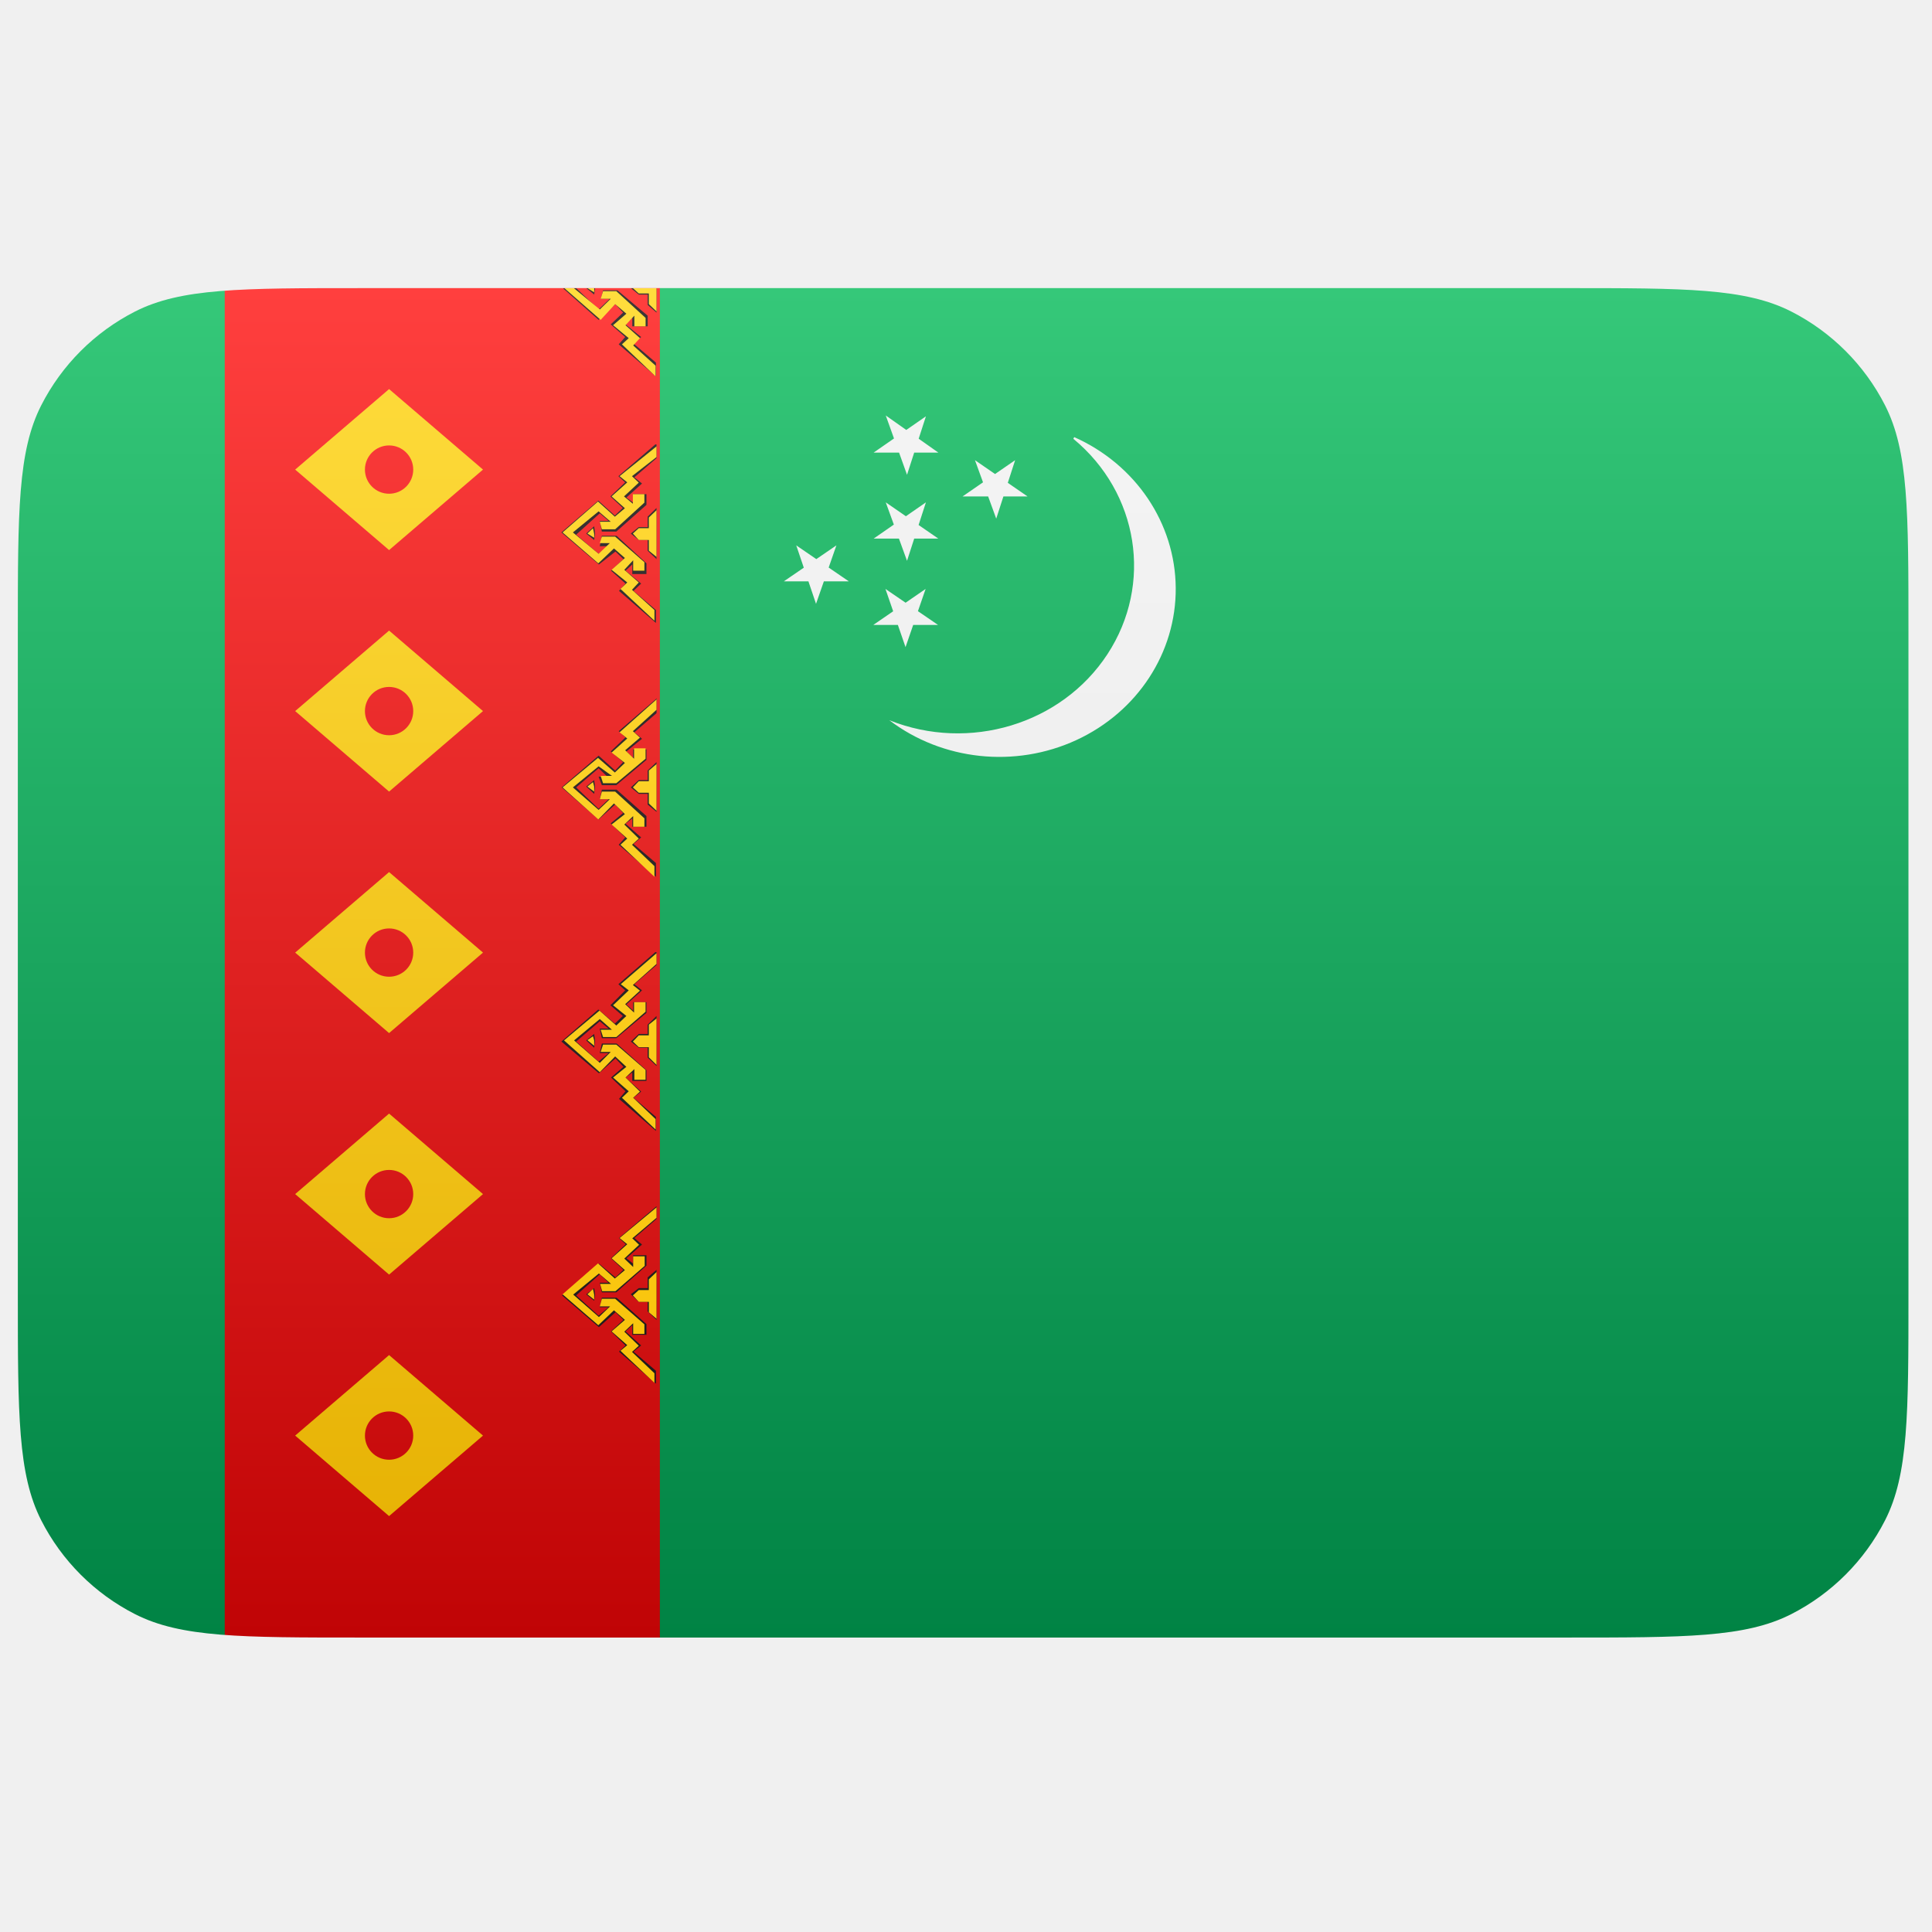
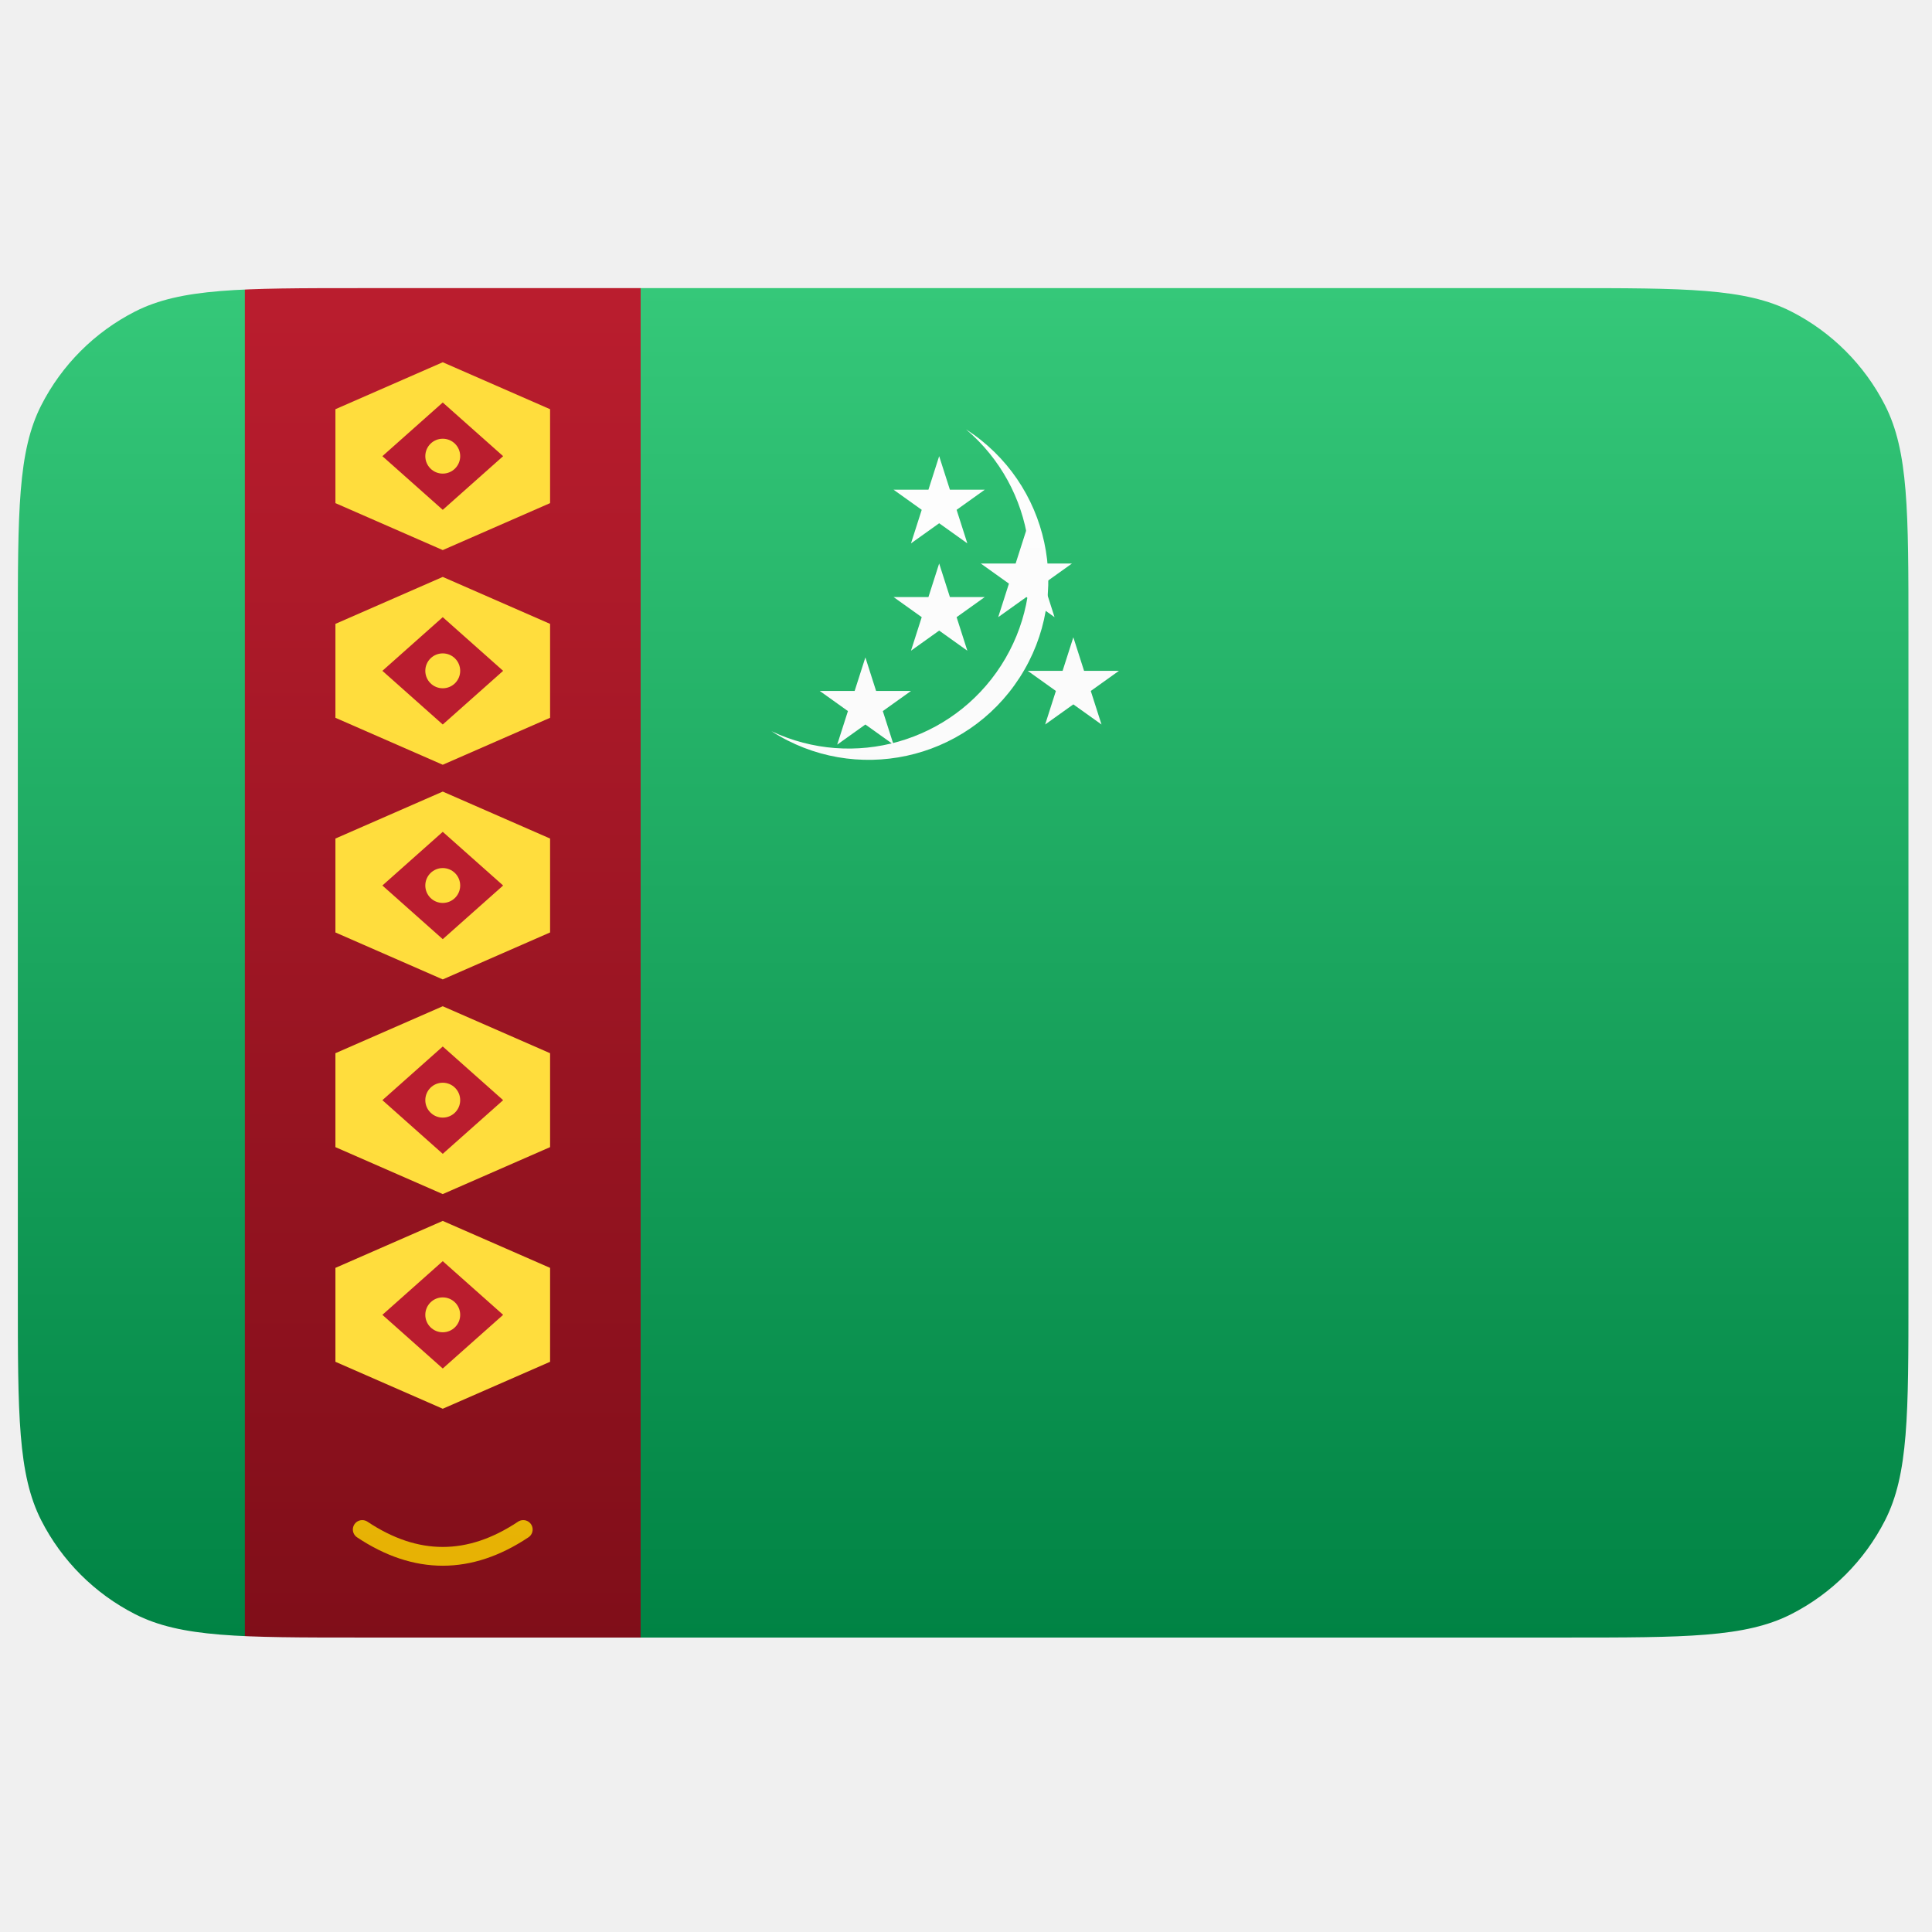
<svg xmlns="http://www.w3.org/2000/svg" viewBox="0 0 144 144" width="144" height="144">
  <defs>
    <mask id="tm-board" maskUnits="userSpaceOnUse" maskContentUnits="userSpaceOnUse" x="0" y="0" width="144" height="144" mask-type="alpha">
      <path d="M 116.645 21.474 c 8.961 0 13.441 0 16.864 1.744 a 16 16 0 0 1 6.992 6.992 c 1.744 3.423 1.744 7.903 1.744 16.864 L 142.245 96.453 c 0 8.961 0 13.441 -1.744 16.864 a 16 16 0 0 1 -6.992 6.992 c -3.423 1.744 -7.903 1.744 -16.864 1.744 L 26.929 122.053 c -8.961 0 -13.441 0 -16.864 -1.744 a 16 16 0 0 1 -6.992 -6.992 c -1.744 -3.423 -1.744 -7.903 -1.744 -16.864 L 1.329 47.075 c 0 -8.961 0 -13.441 1.744 -16.864 a 16 16 0 0 1 6.992 -6.992 c 3.423 -1.744 7.903 -1.744 16.864 -1.744 Z" fill="#FFFFFF" />
    </mask>
    <linearGradient id="tm-white" x1="72" y1="21.474" x2="72" y2="122.053" gradientUnits="userSpaceOnUse">
-       <stop stop-color="#F5F5F5" />
-       <stop offset="1" stop-color="#E6E6E6" />
+       <stop stop-color="#FFFFFF" />
+       <stop offset="1" stop-color="#F2F2F2" />
    </linearGradient>
    <linearGradient id="tm-green" x1="72" y1="21.474" x2="72" y2="122.053" gradientUnits="userSpaceOnUse">
      <stop stop-color="#35C879" />
      <stop offset="1" stop-color="#008344" />
    </linearGradient>
-     <linearGradient id="tm-red" x1="72" y1="21.474" x2="72" y2="122.053" gradientUnits="userSpaceOnUse">
-       <stop stop-color="#FF3F3E" />
-       <stop offset="1" stop-color="#C00405" />
+     <linearGradient id="tm-red" x1="33" y1="21.474" x2="33" y2="122.053" gradientUnits="userSpaceOnUse">
+       <stop stop-color="#BA1D2E" />
+       <stop offset="1" stop-color="#800E19" />
    </linearGradient>
-     <linearGradient id="tm-black" x1="72" y1="21.474" x2="72" y2="122.053" gradientUnits="userSpaceOnUse">
-       <stop stop-color="#3D3838" />
-       <stop offset="1" stop-color="#181616" />
-     </linearGradient>
-     <linearGradient id="tm-yellow" x1="72" y1="21.474" x2="72" y2="121.026" gradientUnits="userSpaceOnUse">
-       <stop stop-color="#FFDD3D" />
-       <stop offset="1" stop-color="#F7BE00" />
-     </linearGradient>
-     <linearGradient id="tm-simple-red" x1="72" y1="21.474" x2="72" y2="122.053" gradientUnits="userSpaceOnUse">
-       <stop stop-color="#FF3F3E" />
-       <stop offset="1" stop-color="#C00405" />
-     </linearGradient>
-     <linearGradient id="tm-simple-gold" x1="72" y1="21.474" x2="72" y2="122.053" gradientUnits="userSpaceOnUse">
+     <linearGradient id="tm-gold" x1="33" y1="21.474" x2="33" y2="122.053" gradientUnits="userSpaceOnUse">
      <stop stop-color="#FFDD3D" />
      <stop offset="1" stop-color="#E5AF00" />
    </linearGradient>
  </defs>
  <g mask="url(#tm-board)">
-     <path d="M1.329 21.474h140.916v100.578h-140.916Z" fill="url(#tm-white)" stroke="url(#tm-white)" stroke-width=".5" stroke-linejoin="round" />
-     <path d="M 1.329,21.474 l 140.916,0 l 0,100.578 L 1.329,122.053 Z" fill="url(#tm-green)" stroke="url(#tm-green)" stroke-width=".5" stroke-linejoin="round" />
-     <path d="M 80.066,32.58 A 13.145,12.509 0 1,1 66.283,53.68 a 13.145,12.509 0 0,0 13.717,-20.975 Z M 67.604,41.8 l 1.409,-4.358 l -3.897,2.703 l 4.822,0 l -3.919,-2.703 Z m 0,-6.412 l 1.409,-4.358 l -3.897,2.703 l 4.822,0 l -3.919,-2.766 Z M 74.253,38.657 l 1.409,-4.358 l -3.919,2.703 l 4.844,0 L 72.668,34.298 Z m -13.431,6.349 l 1.519,-4.358 l -3.919,2.682 l 4.844,0 l -3.919,-2.682 Z m 6.671,3.227 l 1.497,-4.337 l -3.897,2.682 l 4.822,0 L 65.996,43.895 z" fill="url(#tm-white)" />
-     <path d="M 20.397,21.474 l 28.536,0 l 0,100.578 L 20.397,122.053 Z" fill="url(#tm-red)" stroke="url(#tm-red)" stroke-width=".5" stroke-linejoin="round" />
-     <path d="M 41.953,21.474 l 0.991,0 l 1.673,1.592 l 0.837,-0.796 l -0.661,0 l 0.154,-0.629 l 1.079,0 l 2.246,1.886 l 0,0.796 L 47.127,24.324 l 0,-0.629 l -0.506,0.482 l 1.167,0.943 l -0.572,0.482 l 1.673,1.425 l 0,1.027 L 46.114,25.665 l 0.484,-0.545 l -1.079,-0.943 l 0.925,-0.88 l -0.594,-0.629 l -1.233,1.173 Z m 6.98,0 l 0,1.823 l -0.661,-0.566 L 48.272,21.956 l -0.661,0 L 47.017,21.474 Z m -5.24,0 l 0.661,0 l -0.066,0.482 z" fill="url(#tm-black)" />
-     <path d="M 42.107,21.474 l 0.661,0 l 1.938,1.592 l 0.815,-0.796 l -0.749,0 l 0.176,-0.566 l 0.991,0 l 2.18,1.991 l 0,0.629 l -0.837,0 L 47.281,23.528 l -0.661,0.712 l 1.079,0.964 l -0.506,0.545 l 1.673,1.509 l 0,0.796 L 46.356,25.665 l 0.506,-0.461 l -1.167,-0.964 l 0.991,-0.859 l -0.837,-0.712 l -1.079,1.173 L 42.063,21.474 Z m 6.826,0 l 0,1.739 l -0.572,-0.545 L 48.36,21.873 l -0.749,0 l -0.44,-0.398 Z m -5.152,0 l 0.506,0 l 0,0.314 z" fill="url(#tm-yellow)" />
-     <path d="M 48.932,33.125 l 0,1.027 l -1.651,1.425 l 0.572,0.461 l -1.167,1.048 l 0.506,0.377 l 0,-0.629 l 0.991,0 l 0,0.796 l -2.246,1.991 l -1.079,0 l -0.154,-0.796 l 0.661,0 l -0.661,-0.566 l -1.761,1.592 l 1.673,1.425 l 0.749,-0.566 l -0.661,0 l 0.154,-0.775 l 1.101,0 l 2.224,2.053 l 0,0.796 L 47.127,42.784 l 0,-0.712 l -0.506,0.461 l 1.167,0.964 l -0.572,0.545 l 1.673,1.425 l 0,0.964 l -2.752,-2.389 l 0.484,-0.545 l -1.079,-0.964 l 0.925,-0.859 l -0.594,-0.566 l -1.233,0.964 L 41.842,39.683 l 2.752,-2.368 l 1.233,1.111 l 0.594,-0.566 l -0.925,-0.859 l 1.101,-1.048 l -0.506,-0.461 l 2.752,-2.368 z m 0,4.736 l 0,3.814 l -0.661,-0.629 l 0,-0.796 l -0.661,0 l -0.594,-0.482 l 0.594,-0.482 l 0.661,0 l 0,-0.775 z m -4.646,1.362 l 0.066,0.545 l -0.066,0.482 l -0.594,-0.482 z" fill="url(#tm-black)" />
-     <path d="M 48.932,33.271 l 0,0.796 l -1.828,1.425 l 0.506,0.482 l -1.101,1.027 l 0.661,0.545 l 0,-0.712 l 0.859,0 l 0,0.629 l -2.18,1.991 l -0.991,0 l -0.154,-0.566 l 0.815,0 l -0.903,-0.775 l -1.916,1.572 l 1.916,1.592 l 0.837,-0.796 L 44.705,40.48 l 0.154,-0.482 l 0.991,0 l 2.18,1.907 l 0,0.629 l -0.837,0 l 0,-0.775 l -0.661,0.712 l 1.079,0.943 l -0.506,0.545 l 1.673,1.509 l 0,0.796 L 46.246,43.895 l 0.506,-0.482 l -1.167,-0.943 l 0.991,-0.88 l -0.815,-0.712 l -1.167,1.111 l -2.664,-2.305 l 2.642,-2.305 l 1.255,1.131 l 0.749,-0.629 l -0.991,-0.88 l 1.167,-1.048 l -0.572,-0.461 z m 0,4.757 l 0,3.478 l -0.572,-0.461 l 0,-0.796 l -0.749,0 l -0.44,-0.482 l 0.44,-0.398 l 0.749,0 l 0,-0.796 z m -4.734,1.341 l 0.088,0.419 l 0,0.293 l -0.506,-0.314 Z" fill="url(#tm-yellow)" />
-     <path d="M 48.932,52.046 l 0,1.111 l -1.651,1.425 l 0.572,0.482 l -1.167,0.943 l 0.506,0.482 l 0,-0.629 l 0.991,0 l 0,0.775 l -2.246,1.886 l -1.079,0 l -0.242,-0.629 l 0.661,0 l -0.661,-0.629 l -1.673,1.425 l 1.673,1.592 l 0.749,-0.712 l -0.661,0 l 0.154,-0.712 l 1.101,0 l 2.224,1.97 l 0,0.796 L 47.127,61.622 l 0,-0.629 l -0.506,0.398 l 1.167,1.027 l -0.572,0.482 l 1.673,1.425 l 0,1.027 L 46.114,62.963 l 0.484,-0.545 l -1.079,-1.048 l 0.925,-0.775 l -0.594,-0.629 l -1.233,1.111 l -2.752,-2.389 l 2.752,-2.368 l 1.233,1.111 l 0.594,-0.629 l -0.925,-0.796 l 1.101,-1.048 l -0.506,-0.461 l 2.752,-2.368 z m 0,4.757 l 0,3.709 l -0.661,-0.545 l 0,-0.796 l -0.661,0 l -0.594,-0.482 l 0.594,-0.545 l 0.661,0 l 0,-0.712 z m -4.646,1.341 l 0.066,0.482 l -0.066,0.545 l -0.594,-0.545 z" fill="url(#tm-black)" />
-     <path d="M 48.932,52.13 l 0,0.775 l -1.761,1.592 l 0.528,0.482 l -1.101,0.943 l 0.661,0.629 l 0,-0.775 l 0.859,0 l 0,0.775 l -2.18,1.823 l -0.991,0 l -0.176,-0.545 l 0.837,0 l -0.991,-0.712 l -1.916,1.572 l 1.916,1.676 l 0.837,-0.796 L 44.705,59.568 l 0.154,-0.566 l 0.991,0 l 2.18,1.991 l 0,0.629 l -0.837,0 l 0,-0.796 l -0.661,0.629 l 1.079,1.048 l -0.506,0.461 l 1.673,1.592 l 0,0.796 L 46.246,62.963 l 0.506,-0.461 l -1.167,-1.048 l 0.991,-0.775 l -0.815,-0.796 l -1.167,1.194 l -2.664,-2.389 l 2.642,-2.2 l 1.255,1.09 l 0.749,-0.712 l -0.991,-0.775 l 1.167,-1.048 l -0.572,-0.461 z m 0,4.736 l 0,3.562 l -0.572,-0.545 l 0,-0.796 l -0.749,0 l -0.44,-0.398 l 0.44,-0.461 l 0.749,0 l 0,-0.796 l 0.572,-0.482 z m -4.734,1.425 l 0.088,0.335 l 0,0.377 l -0.506,-0.377 Z" fill="url(#tm-yellow)" />
-     <path d="M 48.932,70.967 l 0,0.964 l -1.651,1.425 l 0.572,0.461 l -1.167,1.048 l 0.506,0.461 l 0,-0.629 l 0.991,0 l 0,0.796 l -2.246,1.886 l -1.079,0 l -0.154,-0.712 l 0.661,0 l -0.661,-0.545 l -1.761,1.509 l 1.673,1.488 l 0.749,-0.629 l -0.661,0 l 0.154,-0.712 l 1.101,0 l 2.224,1.991 l 0,0.796 L 47.127,80.564 l 0,-0.629 l -0.506,0.377 l 1.167,1.048 l -0.572,0.461 l 1.673,1.425 l 0,1.048 l -2.752,-2.389 l 0.484,-0.566 l -1.079,-1.027 l 0.925,-0.796 l -0.594,-0.629 l -1.233,1.111 L 41.842,77.631 l 2.752,-2.389 l 1.233,1.048 l 0.594,-0.566 l -0.925,-0.796 l 1.101,-1.111 l -0.506,-0.461 l 2.752,-2.389 z m 0,4.757 l 0,3.73 l -0.661,-0.629 l 0,-0.733 l -0.661,0 l -0.594,-0.461 l 0.594,-0.566 l 0.661,0 L 48.272,76.373 z m -4.646,1.341 l 0.066,0.482 l -0.066,0.545 l -0.594,-0.545 z" fill="url(#tm-black)" />
-     <path d="M 48.932,71.051 l 0,0.796 l -1.761,1.572 l 0.528,0.419 l -1.101,1.006 l 0.661,0.629 L 47.259,74.697 l 0.859,0 l 0,0.712 l -2.18,1.886 l -0.991,0 l -0.176,-0.545 l 0.837,0 L 44.705,75.954 l -1.916,1.592 l 1.916,1.676 l 0.815,-0.817 l -0.749,0 l 0.176,-0.545 l 0.991,0 l 2.18,1.886 l 0,0.733 l -0.837,0 l 0,-0.796 l -0.661,0.629 l 1.079,1.048 l -0.506,0.461 l 1.673,1.592 l 0,0.775 L 46.356,81.821 l 0.506,-0.482 l -1.167,-1.027 l 0.991,-0.796 l -0.837,-0.775 l -1.145,1.173 l -2.664,-2.368 l 2.642,-2.221 l 1.255,1.111 l 0.749,-0.712 l -0.991,-0.796 l 1.167,-1.111 l -0.594,-0.461 z m 0,4.757 l 0,3.562 l -0.572,-0.566 L 48.36,78.05 l -0.749,0 l -0.44,-0.419 l 0.44,-0.461 l 0.749,0 L 48.36,76.373 l 0.572,-0.461 z m -4.734,1.425 l 0.088,0.314 l 0,0.398 l -0.506,-0.419 Z" fill="url(#tm-yellow)" />
-     <path d="M 48.932,89.91 l 0,0.943 l -1.651,1.425 l 0.572,0.482 l -1.167,1.027 l 0.506,0.398 l 0,-0.629 l 0.991,0 l 0,0.775 l -2.246,1.991 l -1.079,0 l -0.154,-0.712 l 0.661,0 l -0.661,-0.629 l -1.761,1.572 l 1.673,1.509 l 0.749,-0.629 l -0.661,0 l 0.154,-0.712 l 1.101,0 l 2.224,1.97 l 0,0.796 L 47.127,99.485 l 0,-0.712 l -0.506,0.461 l 1.167,1.048 l -0.572,0.461 l 1.673,1.425 l 0,0.964 l -2.752,-2.389 l 0.484,-0.461 l -1.079,-1.048 l 0.925,-0.859 l -0.594,-0.566 l -1.233,1.111 l -2.752,-2.368 l 2.752,-2.368 l 1.233,1.027 l 0.594,-0.566 l -0.925,-0.859 l 1.101,-1.048 l -0.506,-0.461 z m 0,4.736 L 48.932,98.375 l -0.661,-0.629 l 0,-0.712 l -0.661,0 l -0.594,-0.566 l 0.594,-0.461 l 0.661,0 l 0,-0.796 z m -4.646,1.362 l 0.066,0.461 l -0.066,0.482 l -0.594,-0.482 z" fill="url(#tm-black)" />
-     <path d="M 48.932,89.993 l 0,0.775 L 47.127,92.298 l 0.506,0.482 l -1.101,1.027 l 0.661,0.629 l 0,-0.796 l 0.859,0 l 0,0.712 l -2.18,1.886 l -0.991,0 l -0.154,-0.545 l 0.815,0 l -0.903,-0.775 l -1.916,1.572 l 1.916,1.676 l 0.837,-0.796 L 44.705,97.369 l 0.154,-0.566 l 0.991,0 l 2.18,1.907 l 0,0.712 l -0.837,0 l 0,-0.796 l -0.661,0.629 l 1.079,1.048 l -0.506,0.461 l 1.673,1.592 l 0,0.712 L 46.246,100.68 l 0.506,-0.419 l -1.167,-1.027 l 0.991,-0.859 l -0.815,-0.712 l -1.167,1.111 l -2.664,-2.305 l 2.642,-2.305 l 1.255,1.131 l 0.749,-0.629 l -0.991,-0.88 l 1.167,-1.048 l -0.572,-0.461 z m 0,4.736 l 0,3.562 l -0.572,-0.482 l 0,-0.775 l -0.749,0 l -0.44,-0.482 l 0.44,-0.398 l 0.749,0 l 0,-0.796 l 0.572,-0.545 z m -4.734,1.341 l 0.088,0.419 l 0,0.377 l -0.506,-0.398 Z" fill="url(#tm-yellow)" />
-     <path d="M17 21H41V123H17Z" fill="url(#tm-simple-red)" stroke="url(#tm-simple-red)" stroke-width=".5" stroke-linejoin="round" />
-     <path d="M29 29L36 35L29 41L22 35Z" fill="url(#tm-simple-gold)" />
-     <path d="M27.2 35a1.8 1.8 0 1 0 3.6 0a1.8 1.8 0 1 0 -3.6 0Z" fill="url(#tm-simple-red)" />
-     <path d="M29 47L36 53L29 59L22 53Z" fill="url(#tm-simple-gold)" />
-     <path d="M27.2 53a1.8 1.8 0 1 0 3.6 0a1.8 1.8 0 1 0 -3.6 0Z" fill="url(#tm-simple-red)" />
-     <path d="M29 65L36 71L29 77L22 71Z" fill="url(#tm-simple-gold)" />
-     <path d="M27.2 71a1.8 1.8 0 1 0 3.6 0a1.8 1.8 0 1 0 -3.6 0Z" fill="url(#tm-simple-red)" />
-     <path d="M29 83L36 89L29 95L22 89Z" fill="url(#tm-simple-gold)" />
-     <path d="M27.2 89a1.8 1.8 0 1 0 3.6 0a1.8 1.8 0 1 0 -3.6 0Z" fill="url(#tm-simple-red)" />
-     <path d="M29 101L36 107L29 113L22 107Z" fill="url(#tm-simple-gold)" />
-     <path d="M27.2 107a1.8 1.8 0 1 0 3.6 0a1.8 1.8 0 1 0 -3.6 0Z" fill="url(#tm-simple-red)" />
+     <path d="M 1.329 21.474 h 140.916 v 100.578 h -140.916 Z" fill="url(#tm-white)" stroke="url(#tm-white)" stroke-width=".5" stroke-linejoin="round" />
+     <path d="M 1.329 21.474 h 140.916 v 100.578 h -140.916 Z" fill="url(#tm-green)" stroke="url(#tm-green)" stroke-width=".5" stroke-linejoin="round" />
+     <path d="M 18.5 21.474 h 29 v 100.578 h -29 Z" fill="url(#tm-red)" stroke="url(#tm-red)" stroke-width=".5" stroke-linejoin="round" />
+     <g transform="translate(33, 34)">
+       <path d="M 0 -7 L 8 -3.5 L 8 3.5 L 0 7 L -8 3.5 L -8 -3.5 Z" fill="url(#tm-gold)" />
+       <path d="M 0 -4 L 4.5 0 L 0 4 L -4.5 0 Z" fill="url(#tm-red)" />
+       <circle cx="0" cy="0" r="1.3" fill="url(#tm-gold)" />
+     </g>
+     <g transform="translate(33, 50)">
+       <path d="M 0 -7 L 8 -3.5 L 8 3.5 L 0 7 L -8 3.5 L -8 -3.5 Z" fill="url(#tm-gold)" />
+       <path d="M 0 -4 L 4.5 0 L 0 4 L -4.5 0 Z" fill="url(#tm-red)" />
+       <circle cx="0" cy="0" r="1.3" fill="url(#tm-gold)" />
+     </g>
+     <g transform="translate(33, 66)">
+       <path d="M 0 -7 L 8 -3.5 L 8 3.5 L 0 7 L -8 3.5 L -8 -3.5 Z" fill="url(#tm-gold)" />
+       <path d="M 0 -4 L 4.5 0 L 0 4 L -4.5 0 Z" fill="url(#tm-red)" />
+       <circle cx="0" cy="0" r="1.3" fill="url(#tm-gold)" />
+     </g>
+     <g transform="translate(33, 82)">
+       <path d="M 0 -7 L 8 -3.5 L 8 3.5 L 0 7 L -8 3.5 L -8 -3.5 Z" fill="url(#tm-gold)" />
+       <path d="M 0 -4 L 4.5 0 L 0 4 L -4.5 0 Z" fill="url(#tm-red)" />
+       <circle cx="0" cy="0" r="1.3" fill="url(#tm-gold)" />
+     </g>
+     <g transform="translate(33, 98)">
+       <path d="M 0 -7 L 8 -3.5 L 8 3.5 L 0 7 L -8 3.5 L -8 -3.5 Z" fill="url(#tm-gold)" />
+       <path d="M 0 -4 L 4.5 0 L 0 4 L -4.5 0 Z" fill="url(#tm-red)" />
+       <circle cx="0" cy="0" r="1.3" fill="url(#tm-gold)" />
+     </g>
+     <path d="M 27 114 Q 33 118 39 114" fill="none" stroke="url(#tm-gold)" stroke-width="1.4" stroke-linecap="round" />
+     <path d="M 72 32 A 13 13 0 1 1 57.5 54.5 A 13.5 13.5 0 0 0 72 32 Z" fill="url(#tm-white)" />
+     <g fill="url(#tm-white)">
+       <path d="M 70 34 L 70.8 36.5 L 73.4 36.5 L 71.3 38 L 72.1 40.5 L 70 39 L 67.9 40.5 L 68.7 38 L 66.6 36.5 L 69.2 36.5 Z" />
+       <path d="M 76.5 39.5 L 77.3 42 L 79.9 42 L 77.8 43.5 L 78.6 46 L 76.5 44.5 L 74.4 46 L 75.2 43.5 L 73.1 42 L 75.7 42 Z" />
+       <path d="M 80 47.5 L 80.8 50 L 83.4 50 L 81.3 51.5 L 82.1 54 L 80 52.5 L 77.9 54 L 78.7 51.5 L 76.6 50 L 79.2 50 Z" />
+       <path d="M 70 42 L 70.8 44.5 L 73.4 44.5 L 71.3 46 L 72.1 48.5 L 70 47 L 67.9 48.5 L 68.7 46 L 66.6 44.5 L 69.2 44.5 Z" />
+       <path d="M 64.5 49 L 65.3 51.5 L 67.9 51.5 L 65.8 53 L 66.6 55.5 L 64.5 54 L 62.4 55.5 L 63.2 53 L 61.1 51.5 L 63.7 51.5 Z" />
+     </g>
  </g>
</svg>
